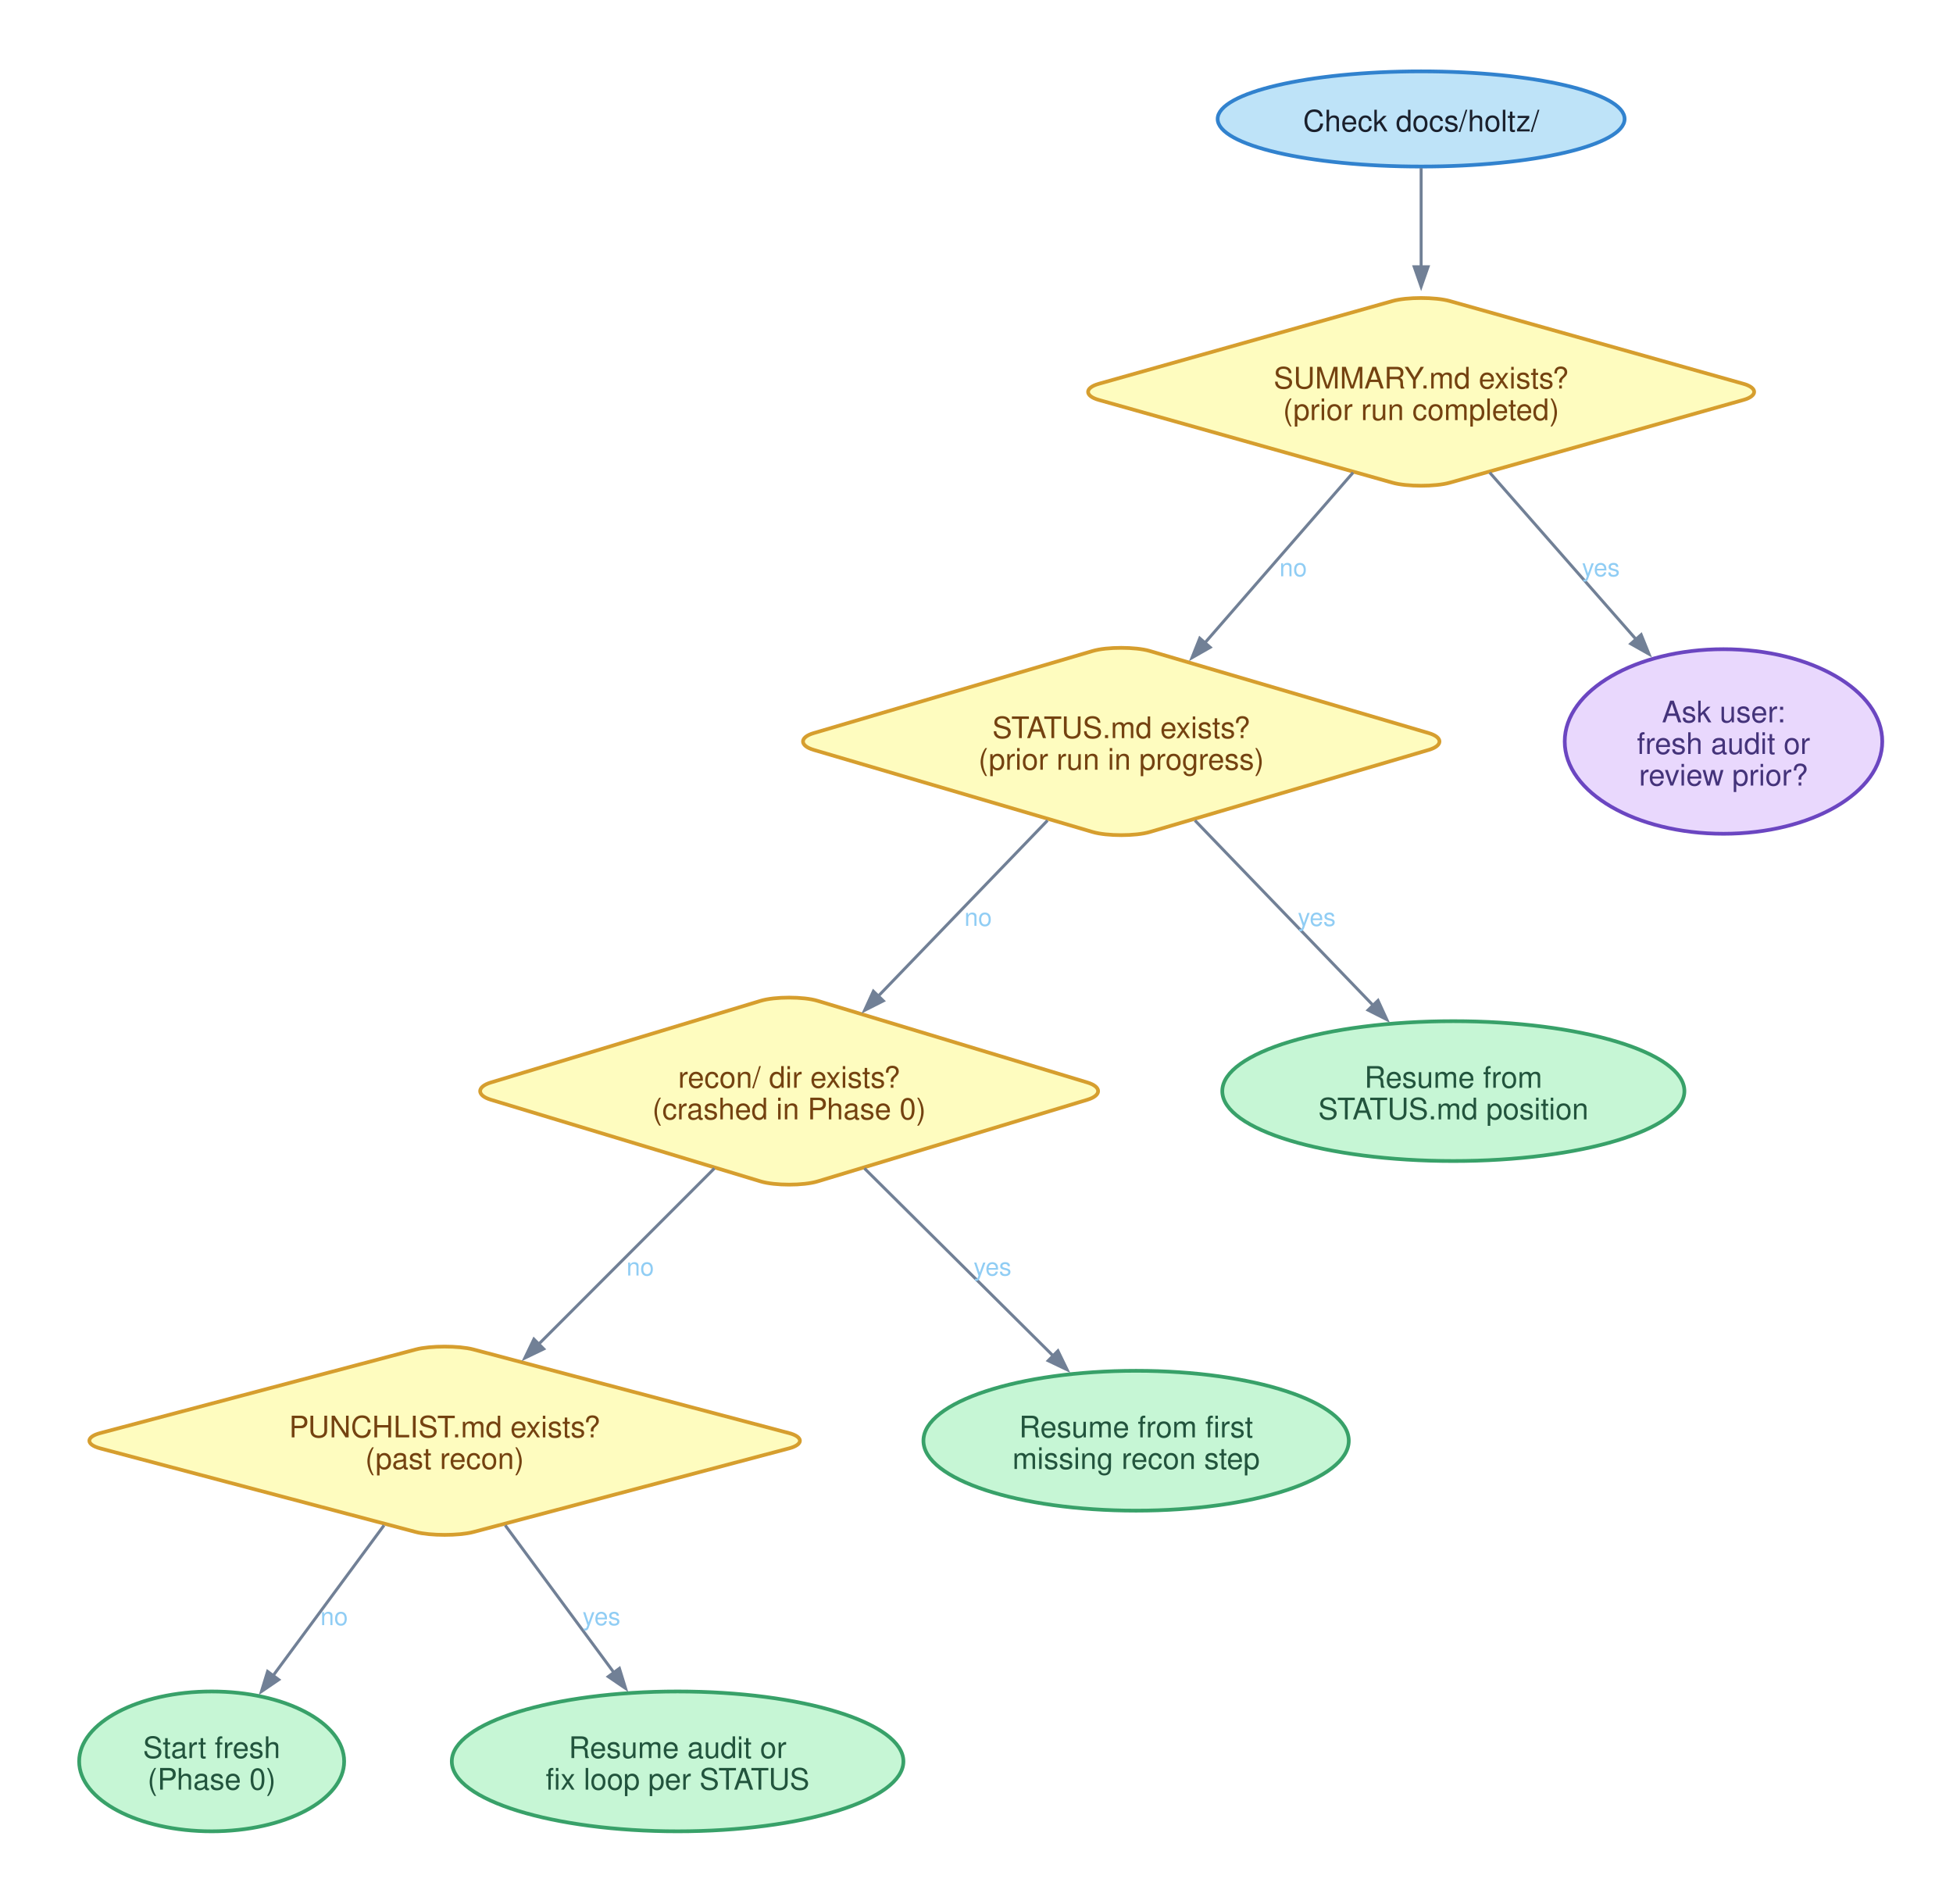
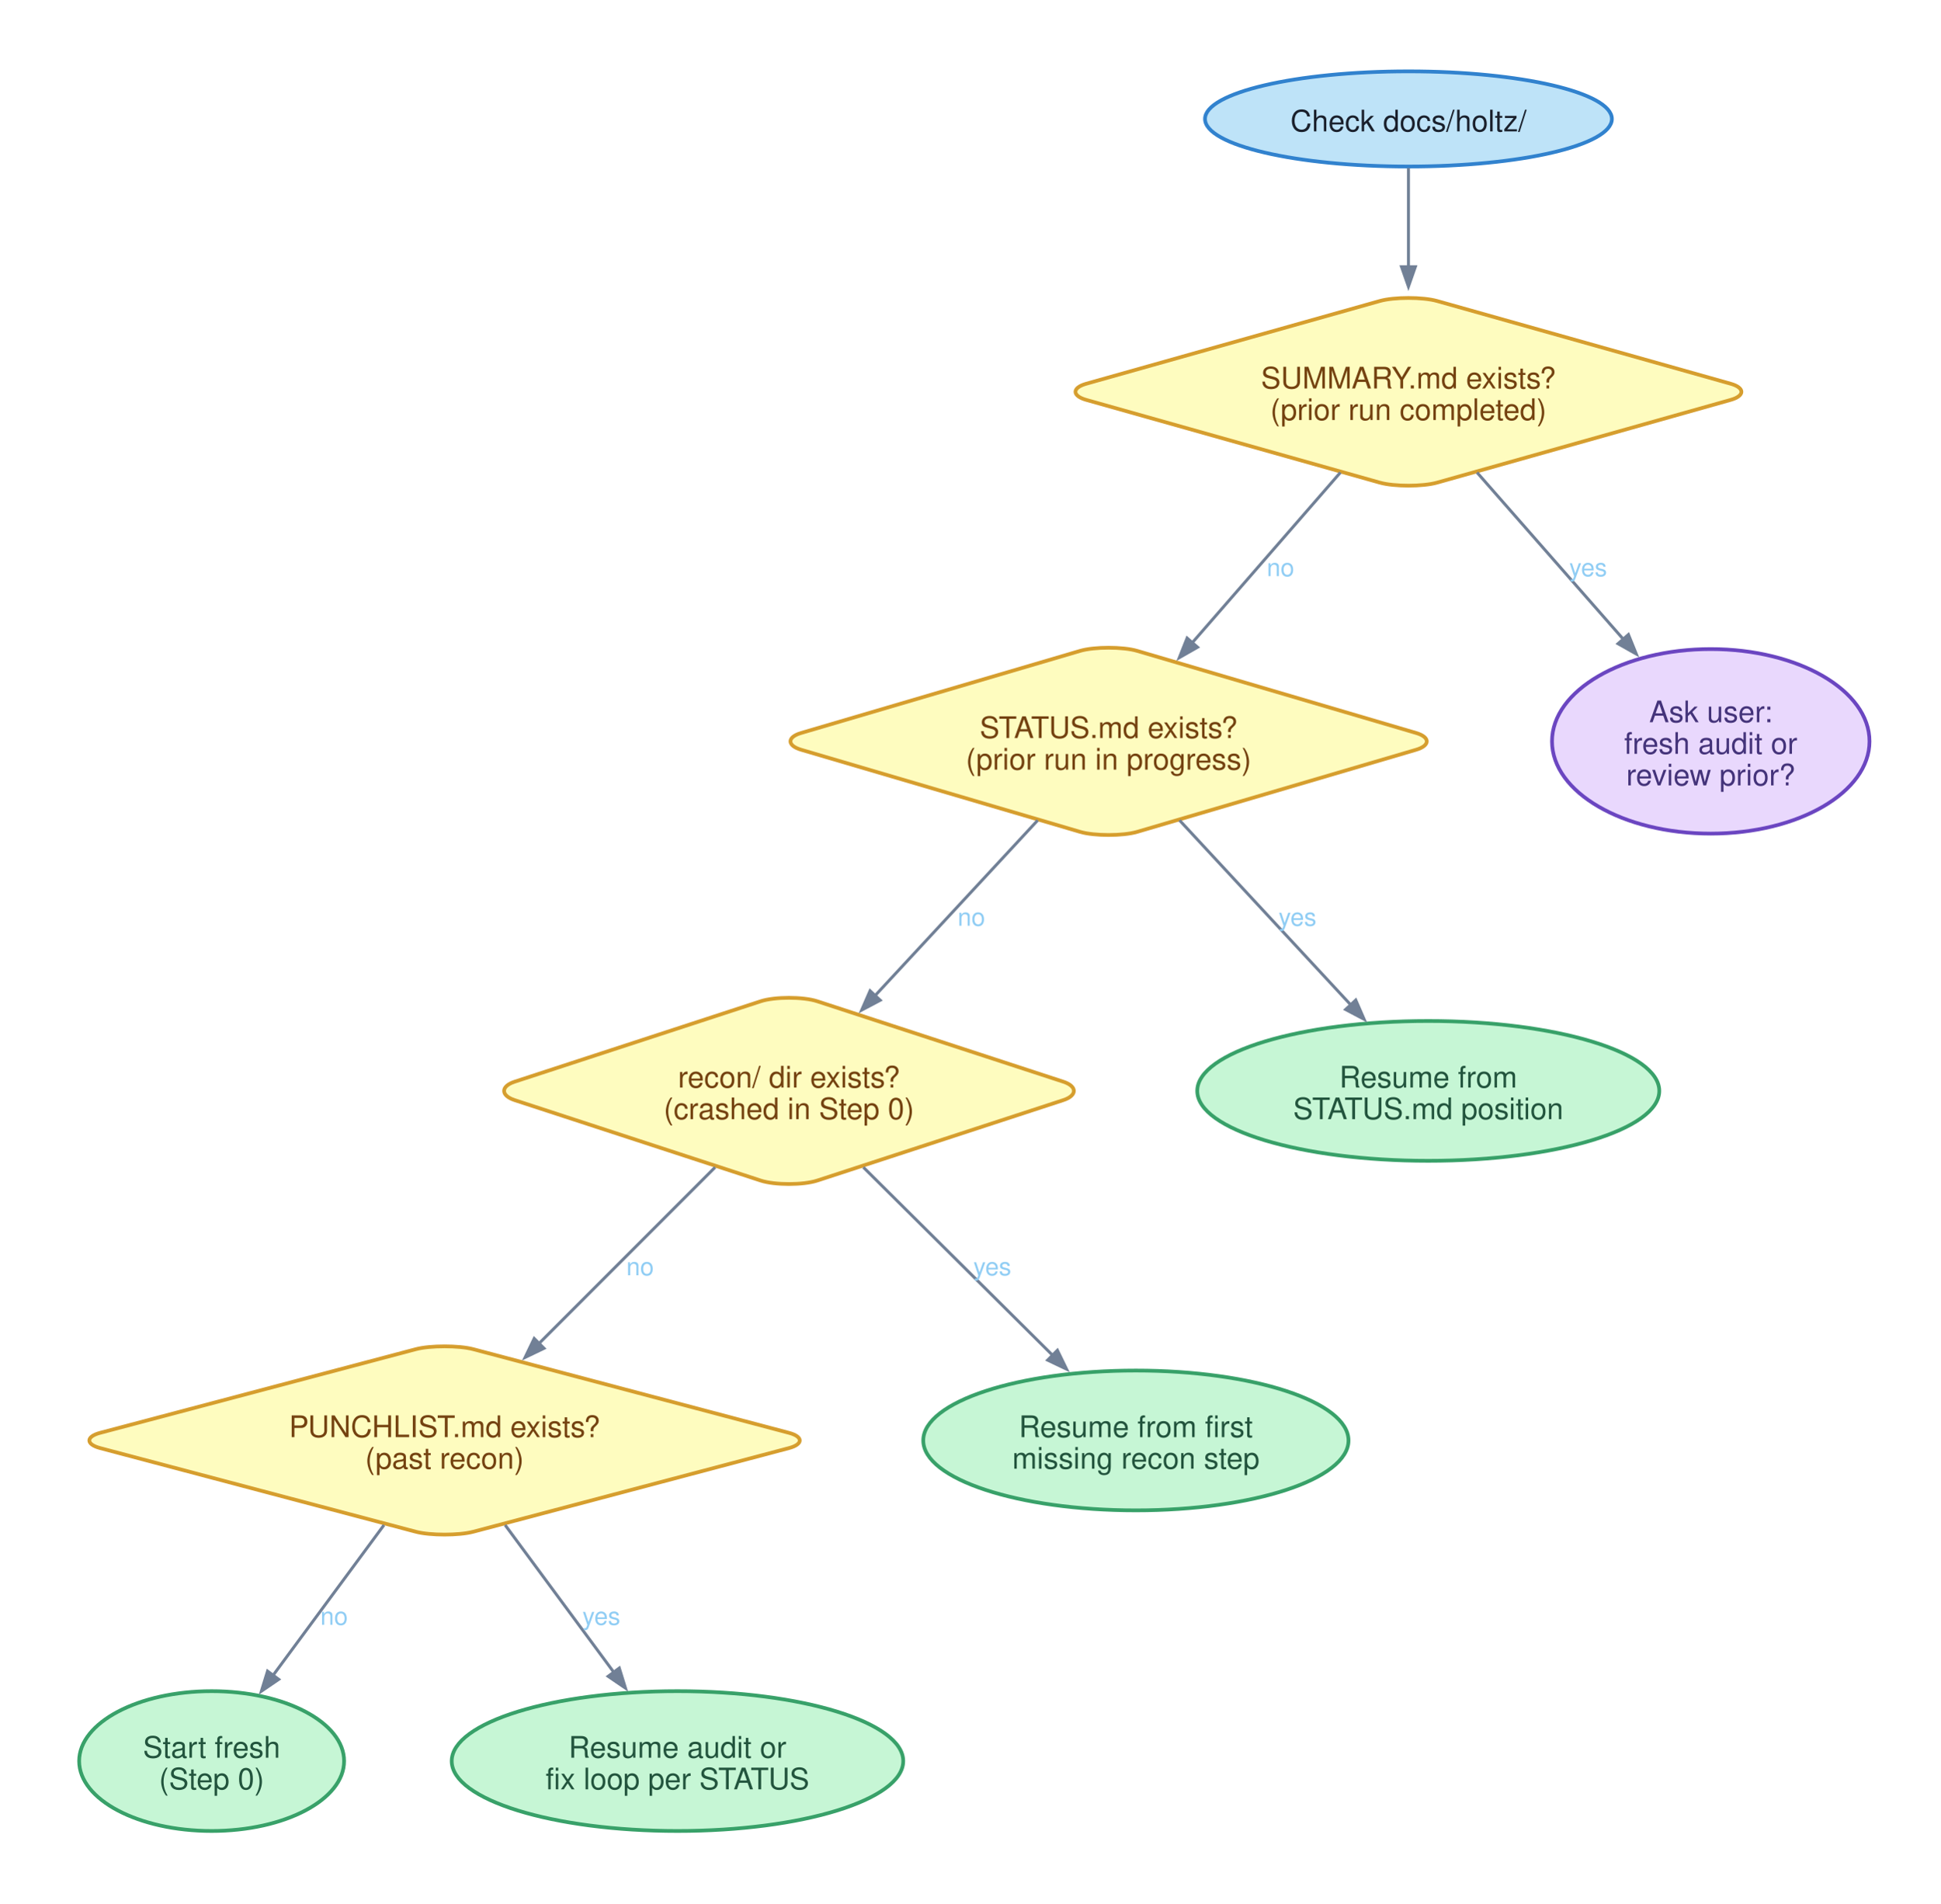
- <svg xmlns="http://www.w3.org/2000/svg" width="788pt" height="768pt" viewBox="0.00 0.00 788.00 768.00">
+ <svg xmlns="http://www.w3.org/2000/svg" width="783pt" height="768pt" viewBox="0.00 0.00 783.00 768.00">
  <g id="graph0" class="graph" transform="scale(1 1) rotate(0) translate(28.8 738.82)">
    <g id="node1" class="node">
-       <ellipse fill="#bee3f8" stroke="#3182ce" stroke-width="1.5" cx="544.6" cy="-690.83" rx="82.1" ry="19.2" />
-       <text xml:space="preserve" text-anchor="middle" x="544.6" y="-685.8" font-family="Helvetica,sans-Serif" font-size="12.00" fill="#1a202c">Check docs/holtz/</text>
+       <ellipse fill="#bee3f8" stroke="#3182ce" stroke-width="1.5" cx="539.6" cy="-690.83" rx="82.1" ry="19.2" />
+       <text xml:space="preserve" text-anchor="middle" x="539.6" y="-685.8" font-family="Helvetica,sans-Serif" font-size="12.00" fill="#1a202c">Check docs/holtz/</text>
    </g>
    <g id="node2" class="node">
-       <path fill="#fefcbf" stroke="#d69e2e" stroke-width="1.5" d="M533.05,-617.37C533.05,-617.37 414.55,-583.98 414.55,-583.98 408.78,-582.35 408.78,-579.1 414.55,-577.47 414.55,-577.47 533.05,-544.08 533.05,-544.08 538.82,-542.45 550.38,-542.45 556.15,-544.08 556.15,-544.08 674.65,-577.47 674.65,-577.47 680.42,-579.1 680.42,-582.35 674.65,-583.98 674.65,-583.98 556.15,-617.37 556.15,-617.37 550.38,-619 538.82,-619 533.05,-617.37" />
-       <text xml:space="preserve" text-anchor="middle" x="544.6" y="-582.08" font-family="Helvetica,sans-Serif" font-size="12.00" fill="#744210">SUMMARY.md exists?</text>
-       <text xml:space="preserve" text-anchor="middle" x="544.6" y="-569.33" font-family="Helvetica,sans-Serif" font-size="12.00" fill="#744210">(prior run completed)</text>
+       <path fill="#fefcbf" stroke="#d69e2e" stroke-width="1.5" d="M528.05,-617.37C528.05,-617.37 409.55,-583.98 409.55,-583.98 403.78,-582.35 403.78,-579.1 409.55,-577.47 409.55,-577.47 528.05,-544.08 528.05,-544.08 533.82,-542.45 545.38,-542.45 551.15,-544.08 551.15,-544.08 669.65,-577.47 669.65,-577.47 675.42,-579.1 675.42,-582.35 669.65,-583.98 669.65,-583.98 551.15,-617.37 551.15,-617.37 545.38,-619 533.82,-619 528.05,-617.37" />
+       <text xml:space="preserve" text-anchor="middle" x="539.6" y="-582.08" font-family="Helvetica,sans-Serif" font-size="12.00" fill="#744210">SUMMARY.md exists?</text>
+       <text xml:space="preserve" text-anchor="middle" x="539.6" y="-569.33" font-family="Helvetica,sans-Serif" font-size="12.00" fill="#744210">(prior run completed)</text>
    </g>
    <g id="edge1" class="edge">
-       <path fill="none" stroke="#718096" stroke-width="1.2" d="M544.6,-671C544.6,-659.89 544.6,-645.27 544.6,-631.08" />
-       <polygon fill="#718096" stroke="#718096" stroke-width="1.2" points="547.4,-631.19 544.6,-623.19 541.8,-631.19 547.4,-631.19" />
+       <path fill="none" stroke="#718096" stroke-width="1.2" d="M539.6,-671C539.6,-659.89 539.6,-645.27 539.6,-631.08" />
+       <polygon fill="#718096" stroke="#718096" stroke-width="1.2" points="542.4,-631.19 539.6,-623.19 536.8,-631.19 542.4,-631.19" />
    </g>
    <g id="node3" class="node">
-       <path fill="#fefcbf" stroke="#d69e2e" stroke-width="1.5" d="M412.09,-476.19C412.09,-476.19 299.51,-443.06 299.51,-443.06 293.76,-441.37 293.76,-437.98 299.51,-436.29 299.51,-436.29 412.09,-403.16 412.09,-403.16 417.84,-401.47 429.36,-401.47 435.11,-403.16 435.11,-403.16 547.69,-436.29 547.69,-436.29 553.44,-437.98 553.44,-441.37 547.69,-443.06 547.69,-443.06 435.11,-476.19 435.11,-476.19 429.36,-477.88 417.84,-477.88 412.09,-476.19" />
-       <text xml:space="preserve" text-anchor="middle" x="423.6" y="-441.03" font-family="Helvetica,sans-Serif" font-size="12.00" fill="#744210">STATUS.md exists?</text>
-       <text xml:space="preserve" text-anchor="middle" x="423.6" y="-428.28" font-family="Helvetica,sans-Serif" font-size="12.00" fill="#744210">(prior run in progress)</text>
+       <path fill="#fefcbf" stroke="#d69e2e" stroke-width="1.5" d="M407.09,-476.19C407.09,-476.19 294.51,-443.06 294.51,-443.06 288.76,-441.37 288.76,-437.98 294.51,-436.29 294.51,-436.29 407.09,-403.16 407.09,-403.16 412.84,-401.47 424.36,-401.47 430.11,-403.16 430.11,-403.16 542.69,-436.29 542.69,-436.29 548.44,-437.98 548.44,-441.37 542.69,-443.06 542.69,-443.06 430.11,-476.19 430.11,-476.19 424.36,-477.88 412.84,-477.88 407.09,-476.19" />
+       <text xml:space="preserve" text-anchor="middle" x="418.6" y="-441.03" font-family="Helvetica,sans-Serif" font-size="12.00" fill="#744210">STATUS.md exists?</text>
+       <text xml:space="preserve" text-anchor="middle" x="418.6" y="-428.28" font-family="Helvetica,sans-Serif" font-size="12.00" fill="#744210">(prior run in progress)</text>
    </g>
    <g id="edge3" class="edge">
-       <path fill="none" stroke="#718096" stroke-width="1.2" d="M517.14,-548.17C499.35,-527.73 476.06,-500.96 457.17,-479.26" />
-       <polygon fill="#718096" stroke="#718096" stroke-width="1.2" points="459.5,-477.67 452.14,-473.47 455.28,-481.35 459.5,-477.67" />
-       <text xml:space="preserve" text-anchor="middle" x="492.98" y="-506.33" font-family="Helvetica,sans-Serif" font-size="10.00" fill="#90cdf4">no</text>
+       <path fill="none" stroke="#718096" stroke-width="1.2" d="M512.14,-548.17C494.35,-527.73 471.06,-500.96 452.17,-479.26" />
+       <polygon fill="#718096" stroke="#718096" stroke-width="1.2" points="454.5,-477.67 447.14,-473.47 450.28,-481.35 454.5,-477.67" />
+       <text xml:space="preserve" text-anchor="middle" x="487.98" y="-506.33" font-family="Helvetica,sans-Serif" font-size="10.00" fill="#90cdf4">no</text>
    </g>
    <g id="node10" class="node">
-       <ellipse fill="#e9d8fd" stroke="#6b46c1" stroke-width="1.5" cx="666.6" cy="-439.68" rx="64.06" ry="37.23" />
-       <text xml:space="preserve" text-anchor="middle" x="666.6" y="-447.4" font-family="Helvetica,sans-Serif" font-size="12.00" fill="#44337a">Ask user:</text>
-       <text xml:space="preserve" text-anchor="middle" x="666.6" y="-434.65" font-family="Helvetica,sans-Serif" font-size="12.00" fill="#44337a">fresh audit or</text>
-       <text xml:space="preserve" text-anchor="middle" x="666.6" y="-421.9" font-family="Helvetica,sans-Serif" font-size="12.00" fill="#44337a">review prior?</text>
+       <ellipse fill="#e9d8fd" stroke="#6b46c1" stroke-width="1.5" cx="661.6" cy="-439.68" rx="64.06" ry="37.23" />
+       <text xml:space="preserve" text-anchor="middle" x="661.6" y="-447.4" font-family="Helvetica,sans-Serif" font-size="12.00" fill="#44337a">Ask user:</text>
+       <text xml:space="preserve" text-anchor="middle" x="661.6" y="-434.65" font-family="Helvetica,sans-Serif" font-size="12.00" fill="#44337a">fresh audit or</text>
+       <text xml:space="preserve" text-anchor="middle" x="661.6" y="-421.9" font-family="Helvetica,sans-Serif" font-size="12.00" fill="#44337a">review prior?</text>
    </g>
    <g id="edge2" class="edge">
-       <path fill="none" stroke="#718096" stroke-width="1.2" d="M572.28,-548.17C589.77,-528.25 612.52,-502.32 631.29,-480.92" />
-       <polygon fill="#718096" stroke="#718096" stroke-width="1.2" points="633.38,-482.78 636.56,-474.92 629.17,-479.09 633.38,-482.78" />
-       <text xml:space="preserve" text-anchor="middle" x="617.13" y="-506.33" font-family="Helvetica,sans-Serif" font-size="10.00" fill="#90cdf4">yes</text>
+       <path fill="none" stroke="#718096" stroke-width="1.2" d="M567.28,-548.17C584.77,-528.25 607.52,-502.32 626.29,-480.92" />
+       <polygon fill="#718096" stroke="#718096" stroke-width="1.2" points="628.38,-482.78 631.56,-474.92 624.17,-479.09 628.38,-482.78" />
+       <text xml:space="preserve" text-anchor="middle" x="612.13" y="-506.33" font-family="Helvetica,sans-Serif" font-size="10.00" fill="#90cdf4">yes</text>
    </g>
    <g id="node4" class="node">
-       <path fill="#fefcbf" stroke="#d69e2e" stroke-width="1.5" d="M278.11,-335.05C278.11,-335.05 169.24,-302.1 169.24,-302.1 163.49,-300.36 163.49,-296.89 169.24,-295.15 169.24,-295.15 278.11,-262.2 278.11,-262.2 283.86,-260.46 295.34,-260.46 301.09,-262.2 301.09,-262.2 409.96,-295.15 409.96,-295.15 415.71,-296.89 415.71,-300.36 409.96,-302.1 409.96,-302.1 301.09,-335.05 301.09,-335.05 295.34,-336.79 283.86,-336.79 278.11,-335.05" />
+       <path fill="#fefcbf" stroke="#d69e2e" stroke-width="1.5" d="M278.19,-334.8C278.19,-334.8 178.91,-302.35 178.91,-302.35 173.2,-300.49 173.2,-296.76 178.91,-294.9 178.91,-294.9 278.19,-262.45 278.19,-262.45 283.9,-260.59 295.3,-260.59 301.01,-262.45 301.01,-262.45 400.29,-294.9 400.29,-294.9 406,-296.76 406,-300.49 400.29,-302.35 400.29,-302.35 301.01,-334.8 301.01,-334.8 295.3,-336.66 283.9,-336.66 278.19,-334.8" />
      <text xml:space="preserve" text-anchor="middle" x="289.6" y="-299.98" font-family="Helvetica,sans-Serif" font-size="12.00" fill="#744210">recon/ dir exists?</text>
-       <text xml:space="preserve" text-anchor="middle" x="289.6" y="-287.23" font-family="Helvetica,sans-Serif" font-size="12.00" fill="#744210">(crashed in Phase 0)</text>
+       <text xml:space="preserve" text-anchor="middle" x="289.6" y="-287.23" font-family="Helvetica,sans-Serif" font-size="12.00" fill="#744210">(crashed in Step 0)</text>
    </g>
    <g id="edge5" class="edge">
-       <path fill="none" stroke="#718096" stroke-width="1.2" d="M393.86,-407.82C373.68,-386.88 346.9,-359.08 325.53,-336.91" />
-       <polygon fill="#718096" stroke="#718096" stroke-width="1.2" points="327.62,-335.05 320.06,-331.23 323.59,-338.93 327.62,-335.05" />
-       <text xml:space="preserve" text-anchor="middle" x="365.87" y="-365.28" font-family="Helvetica,sans-Serif" font-size="10.00" fill="#90cdf4">no</text>
+       <path fill="none" stroke="#718096" stroke-width="1.2" d="M389.97,-407.82C370.55,-386.88 344.76,-359.08 324.19,-336.91" />
+       <polygon fill="#718096" stroke="#718096" stroke-width="1.2" points="326.43,-335.21 318.94,-331.25 322.33,-339.02 326.43,-335.21" />
+       <text xml:space="preserve" text-anchor="middle" x="363.22" y="-365.28" font-family="Helvetica,sans-Serif" font-size="10.00" fill="#90cdf4">no</text>
    </g>
    <g id="node7" class="node">
-       <ellipse fill="#c6f6d5" stroke="#38a169" stroke-width="1.5" cx="557.6" cy="-298.63" rx="93.23" ry="28.21" />
-       <text xml:space="preserve" text-anchor="middle" x="557.6" y="-299.98" font-family="Helvetica,sans-Serif" font-size="12.00" fill="#22543d">Resume from</text>
-       <text xml:space="preserve" text-anchor="middle" x="557.6" y="-287.23" font-family="Helvetica,sans-Serif" font-size="12.00" fill="#22543d">STATUS.md position</text>
+       <ellipse fill="#c6f6d5" stroke="#38a169" stroke-width="1.5" cx="547.6" cy="-298.63" rx="93.23" ry="28.21" />
+       <text xml:space="preserve" text-anchor="middle" x="547.6" y="-299.98" font-family="Helvetica,sans-Serif" font-size="12.00" fill="#22543d">Resume from</text>
+       <text xml:space="preserve" text-anchor="middle" x="547.6" y="-287.23" font-family="Helvetica,sans-Serif" font-size="12.00" fill="#22543d">STATUS.md position</text>
    </g>
    <g id="edge4" class="edge">
-       <path fill="none" stroke="#718096" stroke-width="1.2" d="M453.34,-407.82C474.72,-385.63 503.53,-355.74 525.44,-333" />
-       <polygon fill="#718096" stroke="#718096" stroke-width="1.2" points="527.21,-335.2 530.75,-327.49 523.18,-331.31 527.21,-335.2" />
-       <text xml:space="preserve" text-anchor="middle" x="502.49" y="-365.28" font-family="Helvetica,sans-Serif" font-size="10.00" fill="#90cdf4">yes</text>
+       <path fill="none" stroke="#718096" stroke-width="1.2" d="M447.23,-407.82C467.72,-385.73 495.31,-356 516.37,-333.29" />
+       <polygon fill="#718096" stroke="#718096" stroke-width="1.2" points="518.34,-335.29 521.73,-327.52 514.23,-331.48 518.34,-335.29" />
+       <text xml:space="preserve" text-anchor="middle" x="494.84" y="-365.28" font-family="Helvetica,sans-Serif" font-size="10.00" fill="#90cdf4">yes</text>
    </g>
    <g id="node5" class="node">
      <path fill="#fefcbf" stroke="#d69e2e" stroke-width="1.5" d="M139,-194.4C139,-194.4 11.6,-160.65 11.6,-160.65 5.8,-159.11 5.8,-156.04 11.6,-154.5 11.6,-154.5 139,-120.75 139,-120.75 144.8,-119.21 156.4,-119.21 162.2,-120.75 162.2,-120.75 289.6,-154.5 289.6,-154.5 295.4,-156.04 295.4,-159.11 289.6,-160.65 289.6,-160.65 162.2,-194.4 162.2,-194.4 156.4,-195.94 144.8,-195.94 139,-194.4" />
      <text xml:space="preserve" text-anchor="middle" x="150.6" y="-158.93" font-family="Helvetica,sans-Serif" font-size="12.00" fill="#744210">PUNCHLIST.md exists?</text>
      <text xml:space="preserve" text-anchor="middle" x="150.6" y="-146.18" font-family="Helvetica,sans-Serif" font-size="12.00" fill="#744210">(past recon)</text>
    </g>
    <g id="edge7" class="edge">
-       <path fill="none" stroke="#718096" stroke-width="1.2" d="M259.44,-267.46C238.6,-246.61 210.72,-218.72 188.4,-196.39" />
-       <polygon fill="#718096" stroke="#718096" stroke-width="1.2" points="190.58,-194.62 182.95,-190.94 186.62,-198.57 190.58,-194.62" />
+       <path fill="none" stroke="#718096" stroke-width="1.2" d="M259.78,-267.8C238.96,-246.97 211,-218.99 188.58,-196.57" />
+       <polygon fill="#718096" stroke="#718096" stroke-width="1.2" points="190.74,-194.77 183.1,-191.09 186.78,-198.73 190.74,-194.77" />
      <text xml:space="preserve" text-anchor="middle" x="229.52" y="-224.23" font-family="Helvetica,sans-Serif" font-size="10.00" fill="#90cdf4">no</text>
    </g>
    <g id="node8" class="node">
      <ellipse fill="#c6f6d5" stroke="#38a169" stroke-width="1.5" cx="429.6" cy="-157.58" rx="85.81" ry="28.21" />
      <text xml:space="preserve" text-anchor="middle" x="429.6" y="-158.93" font-family="Helvetica,sans-Serif" font-size="12.00" fill="#22543d">Resume from first</text>
      <text xml:space="preserve" text-anchor="middle" x="429.6" y="-146.18" font-family="Helvetica,sans-Serif" font-size="12.00" fill="#22543d">missing recon step</text>
    </g>
    <g id="edge6" class="edge">
-       <path fill="none" stroke="#718096" stroke-width="1.2" d="M319.98,-267.46C342.43,-245.16 372.98,-214.82 396.13,-191.82" />
-       <polygon fill="#718096" stroke="#718096" stroke-width="1.2" points="398.06,-193.85 401.77,-186.22 394.12,-189.87 398.06,-193.85" />
+       <path fill="none" stroke="#718096" stroke-width="1.2" d="M319.63,-267.8C342.06,-245.52 372.72,-215.07 395.96,-191.98" />
+       <polygon fill="#718096" stroke="#718096" stroke-width="1.2" points="397.93,-193.98 401.64,-186.35 393.99,-190 397.93,-193.98" />
      <text xml:space="preserve" text-anchor="middle" x="371.67" y="-224.23" font-family="Helvetica,sans-Serif" font-size="10.00" fill="#90cdf4">yes</text>
    </g>
    <g id="node6" class="node">
      <ellipse fill="#c6f6d5" stroke="#38a169" stroke-width="1.5" cx="56.6" cy="-28.21" rx="53.46" ry="28.21" />
      <text xml:space="preserve" text-anchor="middle" x="56.6" y="-29.56" font-family="Helvetica,sans-Serif" font-size="12.00" fill="#22543d">Start fresh</text>
-       <text xml:space="preserve" text-anchor="middle" x="56.6" y="-16.81" font-family="Helvetica,sans-Serif" font-size="12.00" fill="#22543d">(Phase 0)</text>
+       <text xml:space="preserve" text-anchor="middle" x="56.6" y="-16.81" font-family="Helvetica,sans-Serif" font-size="12.00" fill="#22543d">(Step 0)</text>
    </g>
    <g id="edge9" class="edge">
      <path fill="none" stroke="#718096" stroke-width="1.2" d="M126.15,-123.45C112.34,-104.74 95.14,-81.43 81.3,-62.68" />
      <polygon fill="#718096" stroke="#718096" stroke-width="1.2" points="83.67,-61.18 76.67,-56.4 79.17,-64.5 83.67,-61.18" />
      <text xml:space="preserve" text-anchor="middle" x="106.03" y="-83.18" font-family="Helvetica,sans-Serif" font-size="10.00" fill="#90cdf4">no</text>
    </g>
    <g id="node9" class="node">
      <ellipse fill="#c6f6d5" stroke="#38a169" stroke-width="1.5" cx="244.6" cy="-28.21" rx="91.11" ry="28.21" />
      <text xml:space="preserve" text-anchor="middle" x="244.6" y="-29.56" font-family="Helvetica,sans-Serif" font-size="12.00" fill="#22543d">Resume audit or</text>
      <text xml:space="preserve" text-anchor="middle" x="244.6" y="-16.81" font-family="Helvetica,sans-Serif" font-size="12.00" fill="#22543d">fix loop per STATUS</text>
    </g>
    <g id="edge8" class="edge">
      <path fill="none" stroke="#718096" stroke-width="1.2" d="M175.05,-123.45C188.57,-105.13 205.35,-82.4 219.04,-63.85" />
      <polygon fill="#718096" stroke="#718096" stroke-width="1.2" points="221.12,-65.74 223.62,-57.64 216.62,-62.41 221.12,-65.74" />
      <text xml:space="preserve" text-anchor="middle" x="213.89" y="-83.18" font-family="Helvetica,sans-Serif" font-size="10.00" fill="#90cdf4">yes</text>
    </g>
  </g>
</svg>
